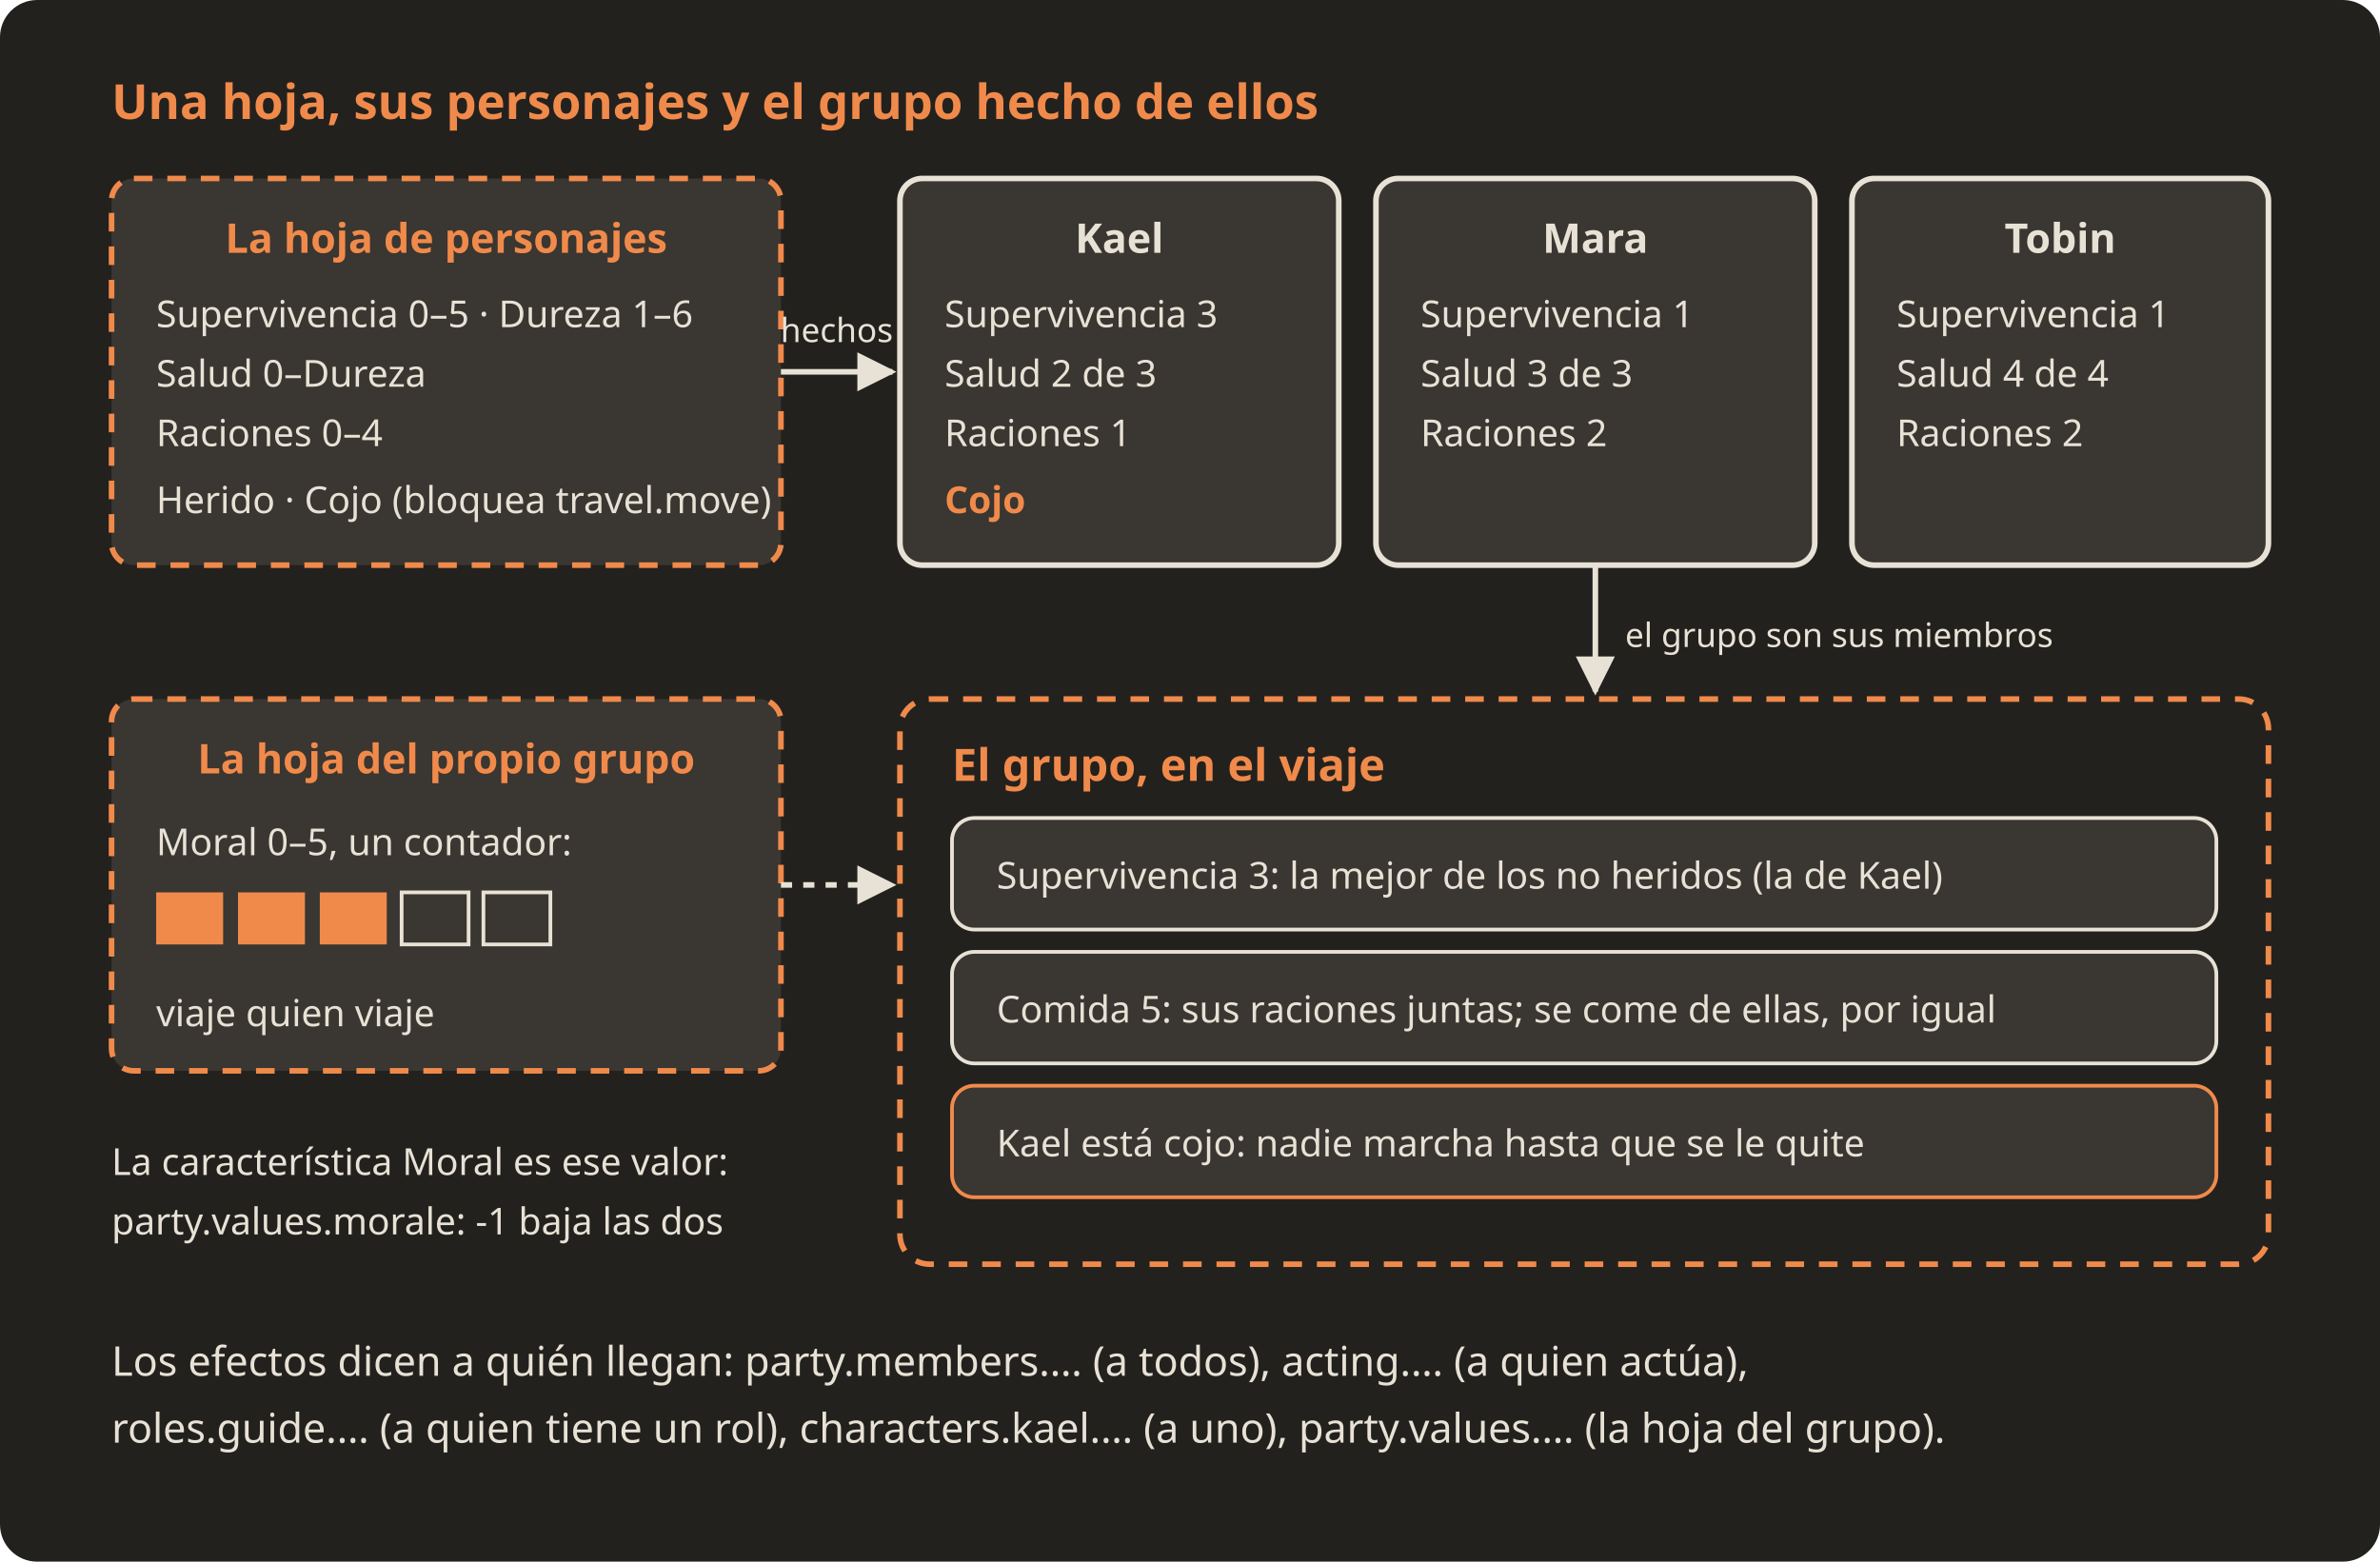
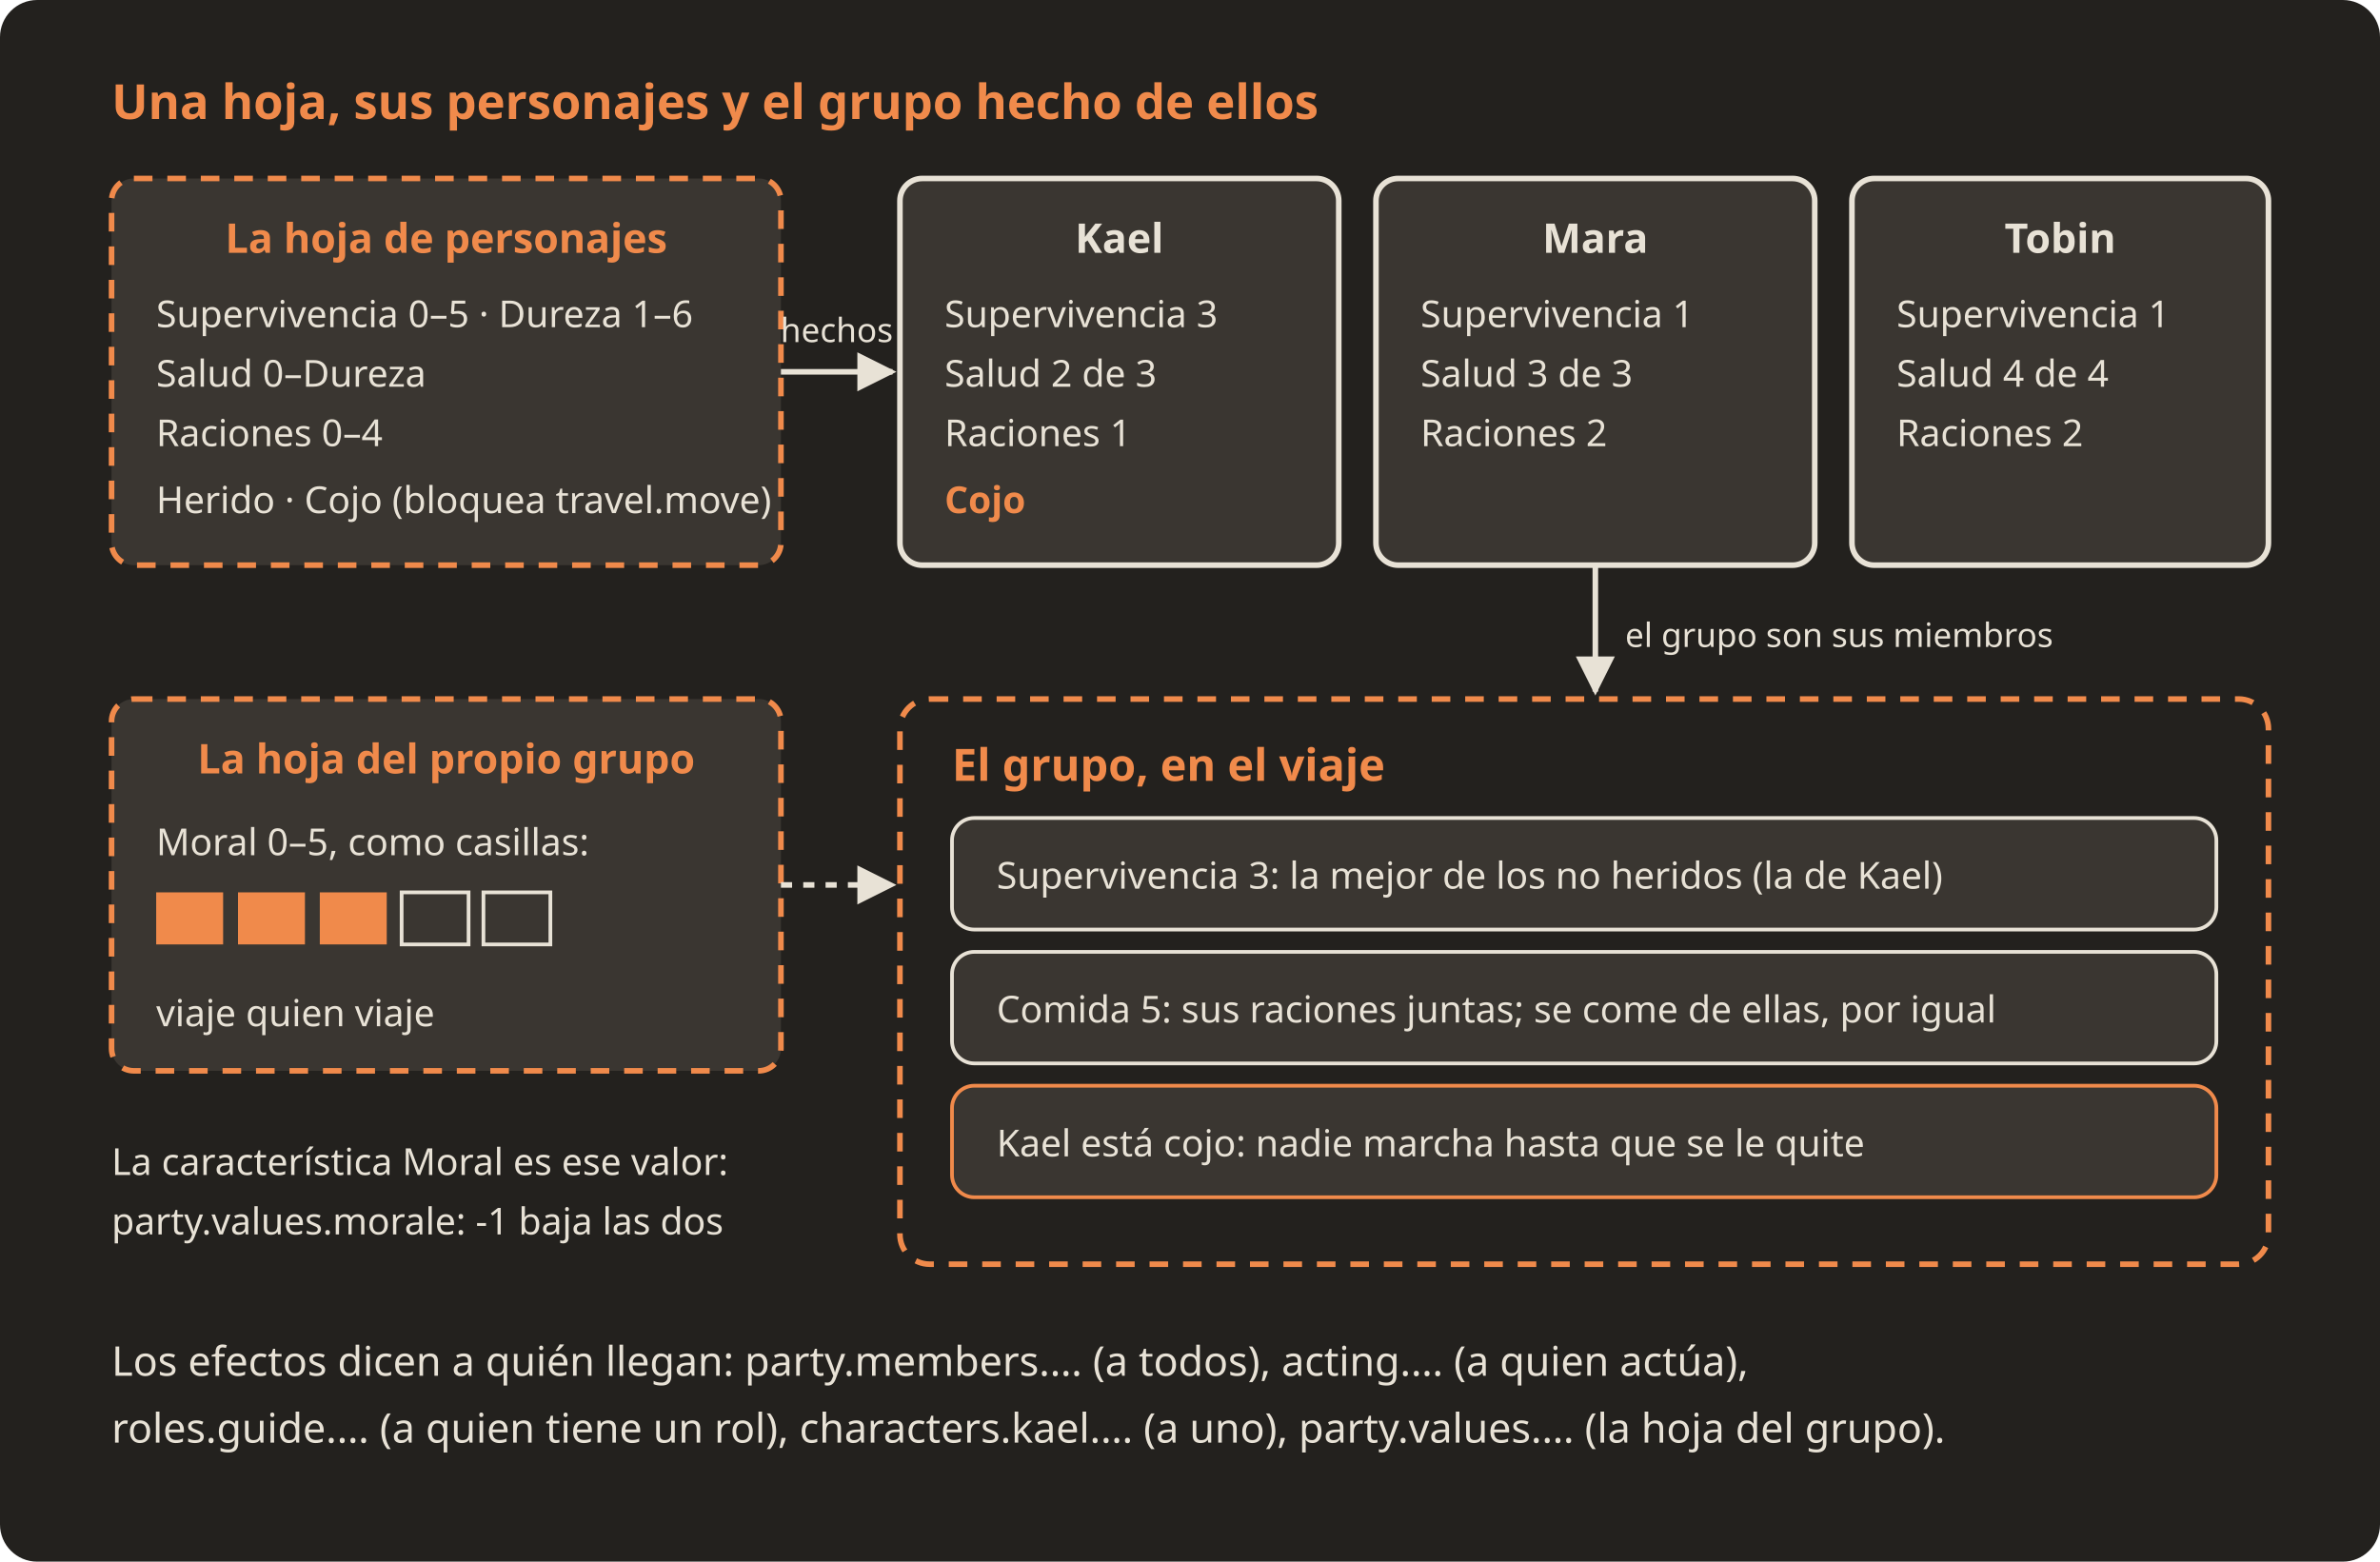
<svg xmlns="http://www.w3.org/2000/svg" viewBox="0 0 640 420" width="640" height="420" font-family="system-ui, sans-serif">
  <defs>
    <marker id="arrow" viewBox="0 0 10 10" refX="9" refY="5" markerWidth="7" markerHeight="7" orient="auto-start-reverse">
      <path d="M0,0 L10,5 L0,10 z" fill="#e8e2d6" />
    </marker>
  </defs>
  <rect width="640" height="420" rx="10" fill="#23211e" />
  <text x="30" y="32" font-size="13" font-weight="bold" fill="#f08a4b">Una hoja, sus personajes y el grupo hecho de ellos</text>
  <rect x="30" y="48" width="180" height="104" rx="6" fill="#3a3631" stroke="#f08a4b" stroke-width="1.5" stroke-dasharray="5 4" />
  <text x="120" y="68" text-anchor="middle" font-size="11" font-weight="bold" fill="#f08a4b">La hoja de personajes</text>
  <text x="42" y="88" font-size="10" fill="#e8e2d6">Supervivencia 0–5 · Dureza 1–6</text>
  <text x="42" y="104" font-size="10" fill="#e8e2d6">Salud 0–Dureza</text>
  <text x="42" y="120" font-size="10" fill="#e8e2d6">Raciones 0–4</text>
  <text x="42" y="138" font-size="10" fill="#e8e2d6">Herido · Cojo (bloquea travel.move)</text>
  <line x1="210" y1="100" x2="240" y2="100" stroke="#e8e2d6" stroke-width="1.5" marker-end="url(#arrow)" />
  <text x="225" y="92" text-anchor="middle" font-size="9" fill="#e8e2d6">hechos</text>
  <rect x="242" y="48" width="118" height="104" rx="6" fill="#3a3631" stroke="#e8e2d6" stroke-width="1.5" />
  <text x="301" y="68" text-anchor="middle" font-size="11" font-weight="bold" fill="#e8e2d6">Kael</text>
  <text x="254" y="88" font-size="10" fill="#e8e2d6">Supervivencia 3</text>
  <text x="254" y="104" font-size="10" fill="#e8e2d6">Salud 2 de 3</text>
  <text x="254" y="120" font-size="10" fill="#e8e2d6">Raciones 1</text>
  <text x="254" y="138" font-size="10" font-weight="bold" fill="#f08a4b">Cojo</text>
  <rect x="370" y="48" width="118" height="104" rx="6" fill="#3a3631" stroke="#e8e2d6" stroke-width="1.5" />
  <text x="429" y="68" text-anchor="middle" font-size="11" font-weight="bold" fill="#e8e2d6">Mara</text>
  <text x="382" y="88" font-size="10" fill="#e8e2d6">Supervivencia 1</text>
  <text x="382" y="104" font-size="10" fill="#e8e2d6">Salud 3 de 3</text>
  <text x="382" y="120" font-size="10" fill="#e8e2d6">Raciones 2</text>
  <rect x="498" y="48" width="112" height="104" rx="6" fill="#3a3631" stroke="#e8e2d6" stroke-width="1.5" />
  <text x="554" y="68" text-anchor="middle" font-size="11" font-weight="bold" fill="#e8e2d6">Tobin</text>
  <text x="510" y="88" font-size="10" fill="#e8e2d6">Supervivencia 1</text>
  <text x="510" y="104" font-size="10" fill="#e8e2d6">Salud 4 de 4</text>
  <text x="510" y="120" font-size="10" fill="#e8e2d6">Raciones 2</text>
  <line x1="429" y1="152" x2="429" y2="186" stroke="#e8e2d6" stroke-width="1.5" marker-end="url(#arrow)" />
  <text x="437" y="174" font-size="9" fill="#e8e2d6">el grupo son sus miembros</text>
  <rect x="242" y="188" width="368" height="152" rx="8" fill="none" stroke="#f08a4b" stroke-width="1.5" stroke-dasharray="5 4" />
  <text x="256" y="210" font-size="12" font-weight="bold" fill="#f08a4b">El grupo, en el viaje</text>
  <rect x="256" y="220" width="340" height="30" rx="6" fill="#3a3631" stroke="#e8e2d6" stroke-width="1" />
  <text x="268" y="239" font-size="10" fill="#e8e2d6">Supervivencia 3: la mejor de los no heridos (la de Kael)</text>
  <rect x="256" y="256" width="340" height="30" rx="6" fill="#3a3631" stroke="#e8e2d6" stroke-width="1" />
  <text x="268" y="275" font-size="10" fill="#e8e2d6">Comida 5: sus raciones juntas; se come de ellas, por igual</text>
  <rect x="256" y="292" width="340" height="30" rx="6" fill="#3a3631" stroke="#f08a4b" stroke-width="1" />
  <text x="268" y="311" font-size="10" fill="#e8e2d6">Kael está cojo: nadie marcha hasta que se le quite</text>
  <rect x="30" y="188" width="180" height="100" rx="6" fill="#3a3631" stroke="#f08a4b" stroke-width="1.5" stroke-dasharray="5 4" />
  <text x="120" y="208" text-anchor="middle" font-size="11" font-weight="bold" fill="#f08a4b">La hoja del propio grupo</text>
-   <text x="42" y="230" font-size="10" fill="#e8e2d6">Moral 0–5, un contador:</text>
+   <text x="42" y="230" font-size="10" fill="#e8e2d6">Moral 0–5, como casillas:</text>
  <rect x="42" y="240" width="18" height="14" fill="#f08a4b" />
  <rect x="64" y="240" width="18" height="14" fill="#f08a4b" />
  <rect x="86" y="240" width="18" height="14" fill="#f08a4b" />
  <rect x="108" y="240" width="18" height="14" fill="none" stroke="#e8e2d6" />
  <rect x="130" y="240" width="18" height="14" fill="none" stroke="#e8e2d6" />
  <text x="42" y="276" font-size="10" fill="#e8e2d6">viaje quien viaje</text>
  <line x1="210" y1="238" x2="240" y2="238" stroke="#e8e2d6" stroke-width="1.5" stroke-dasharray="3 3" marker-end="url(#arrow)" />
  <text x="30" y="316" font-size="10" fill="#e8e2d6">La característica Moral es ese valor:</text>
  <text x="30" y="332" font-size="10" fill="#e8e2d6">party.values.morale: -1 baja las dos</text>
  <text x="30" y="370" font-size="11" fill="#e8e2d6">Los efectos dicen a quién llegan: party.members.… (a todos), acting.… (a quien actúa),</text>
  <text x="30" y="388" font-size="11" fill="#e8e2d6">roles.guide.… (a quien tiene un rol), characters.kael.… (a uno), party.values.… (la hoja del grupo).</text>
</svg>
